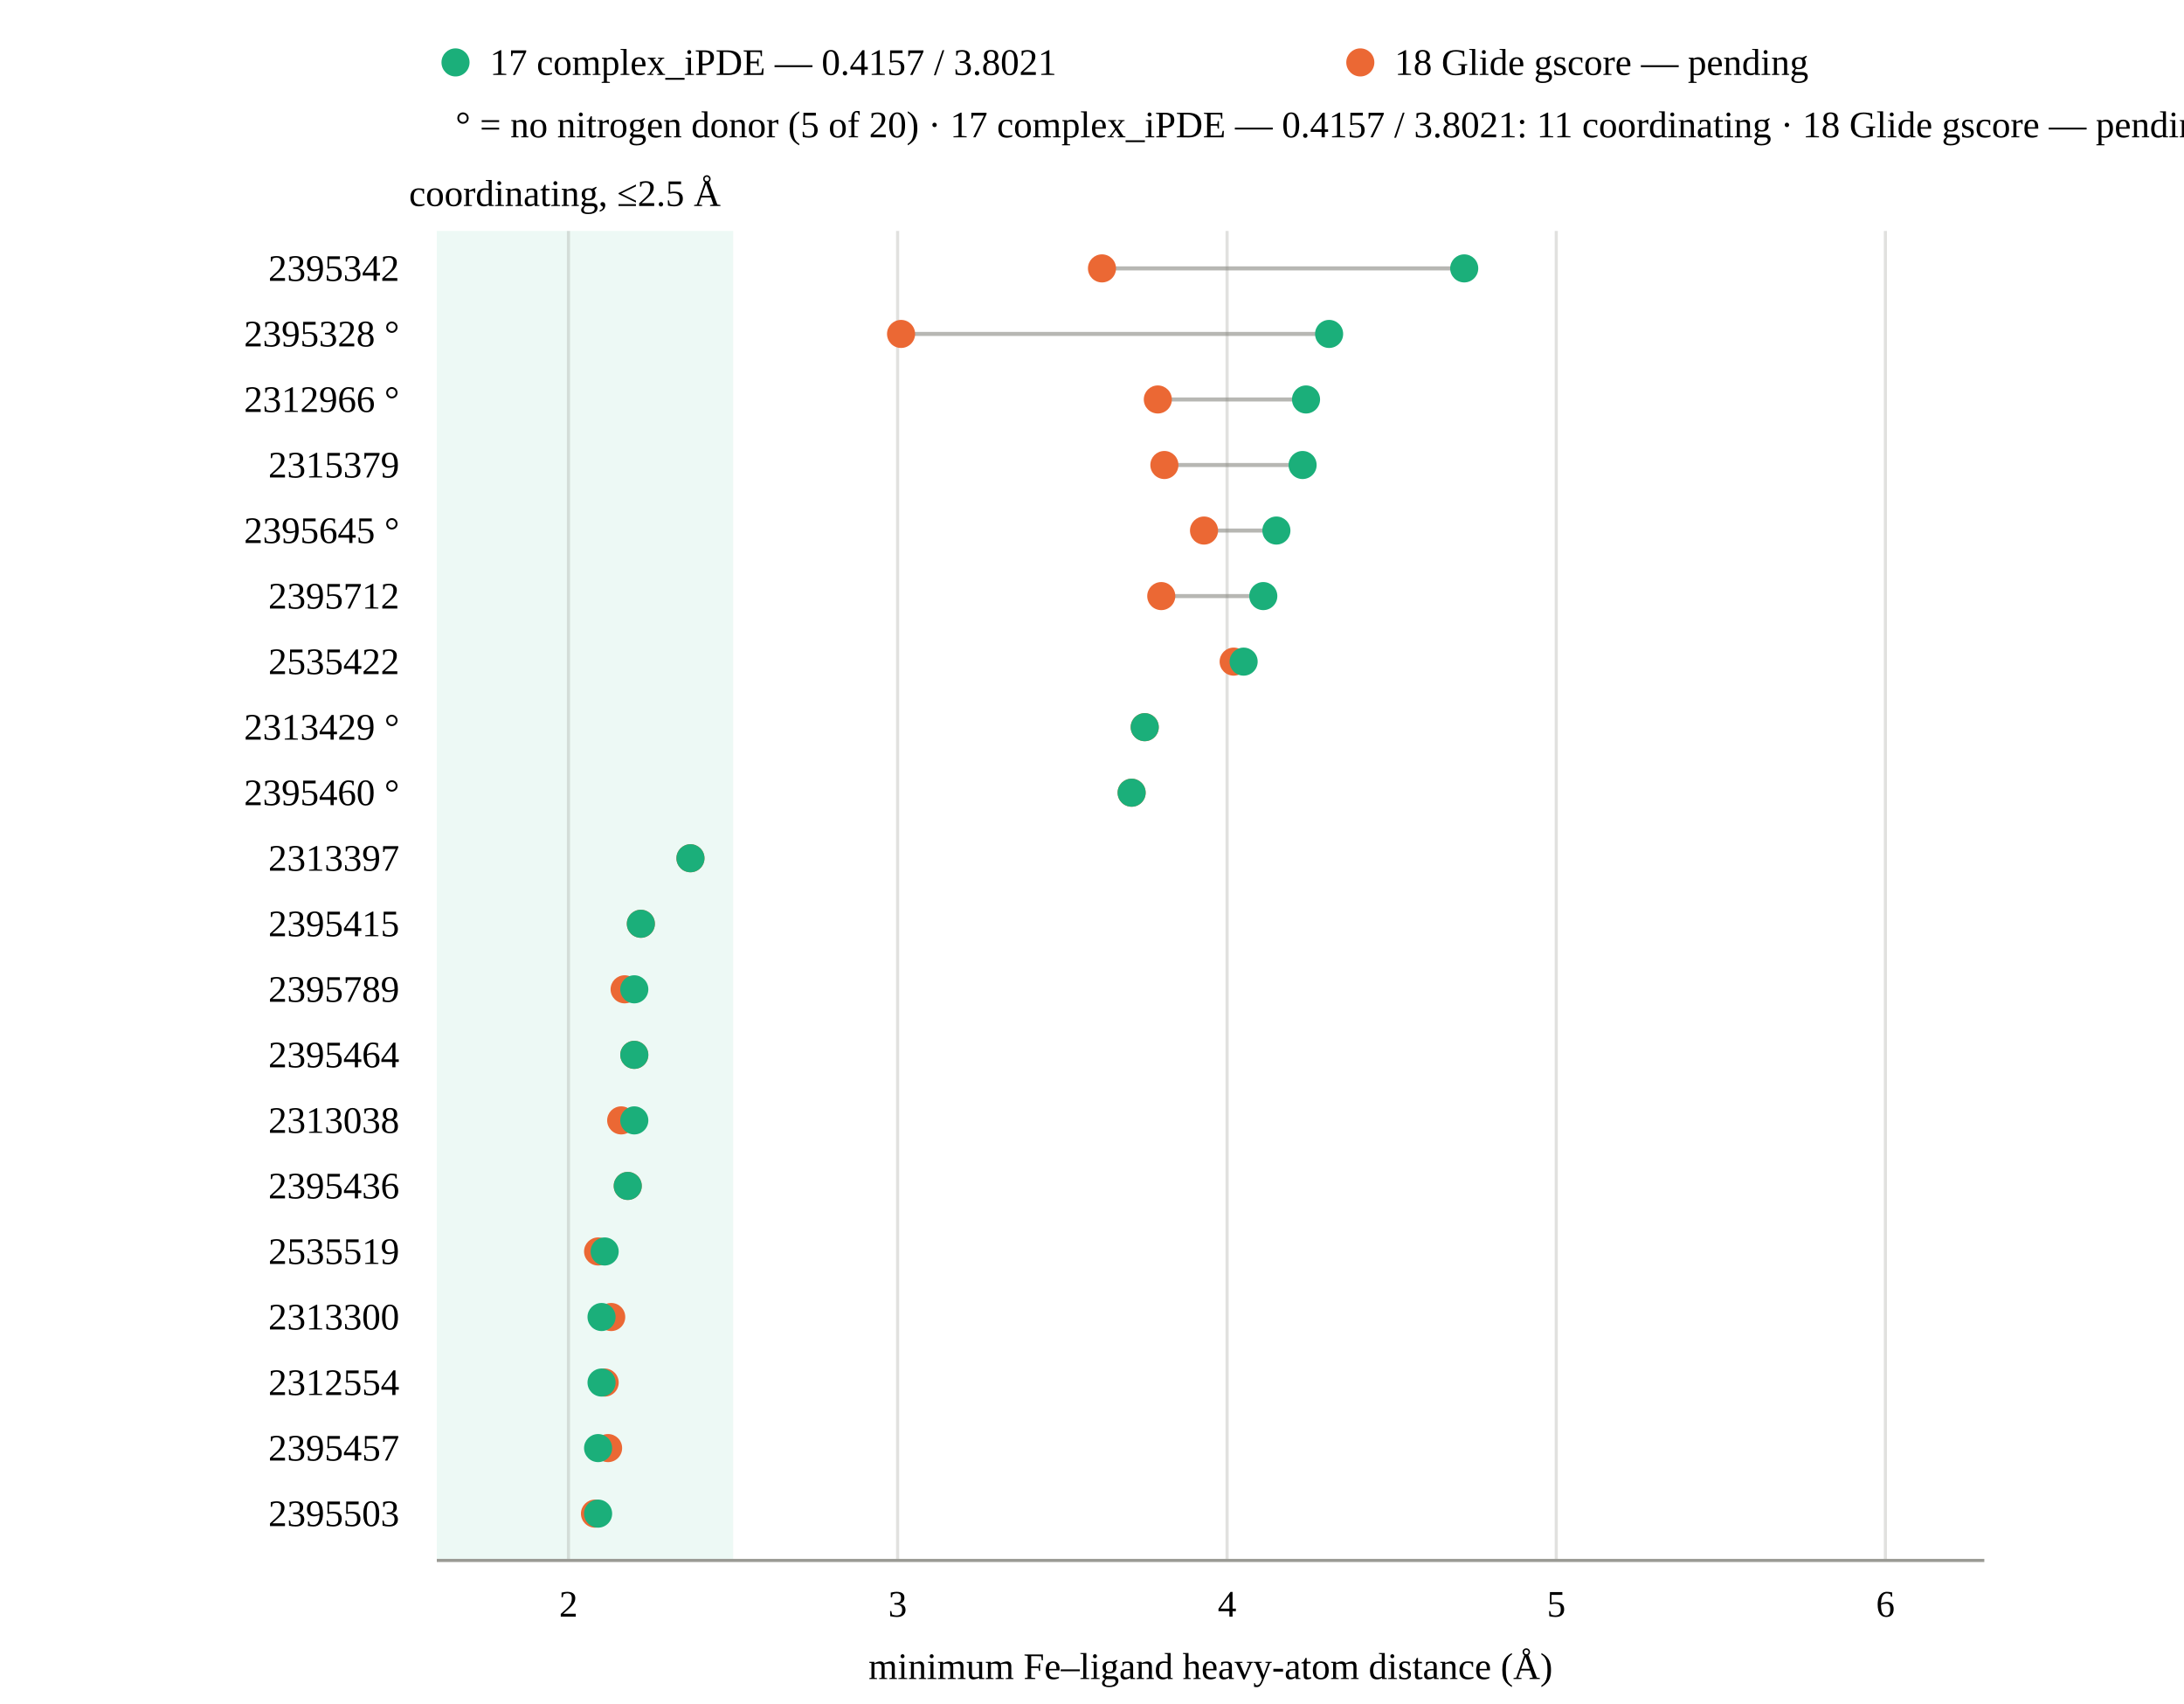
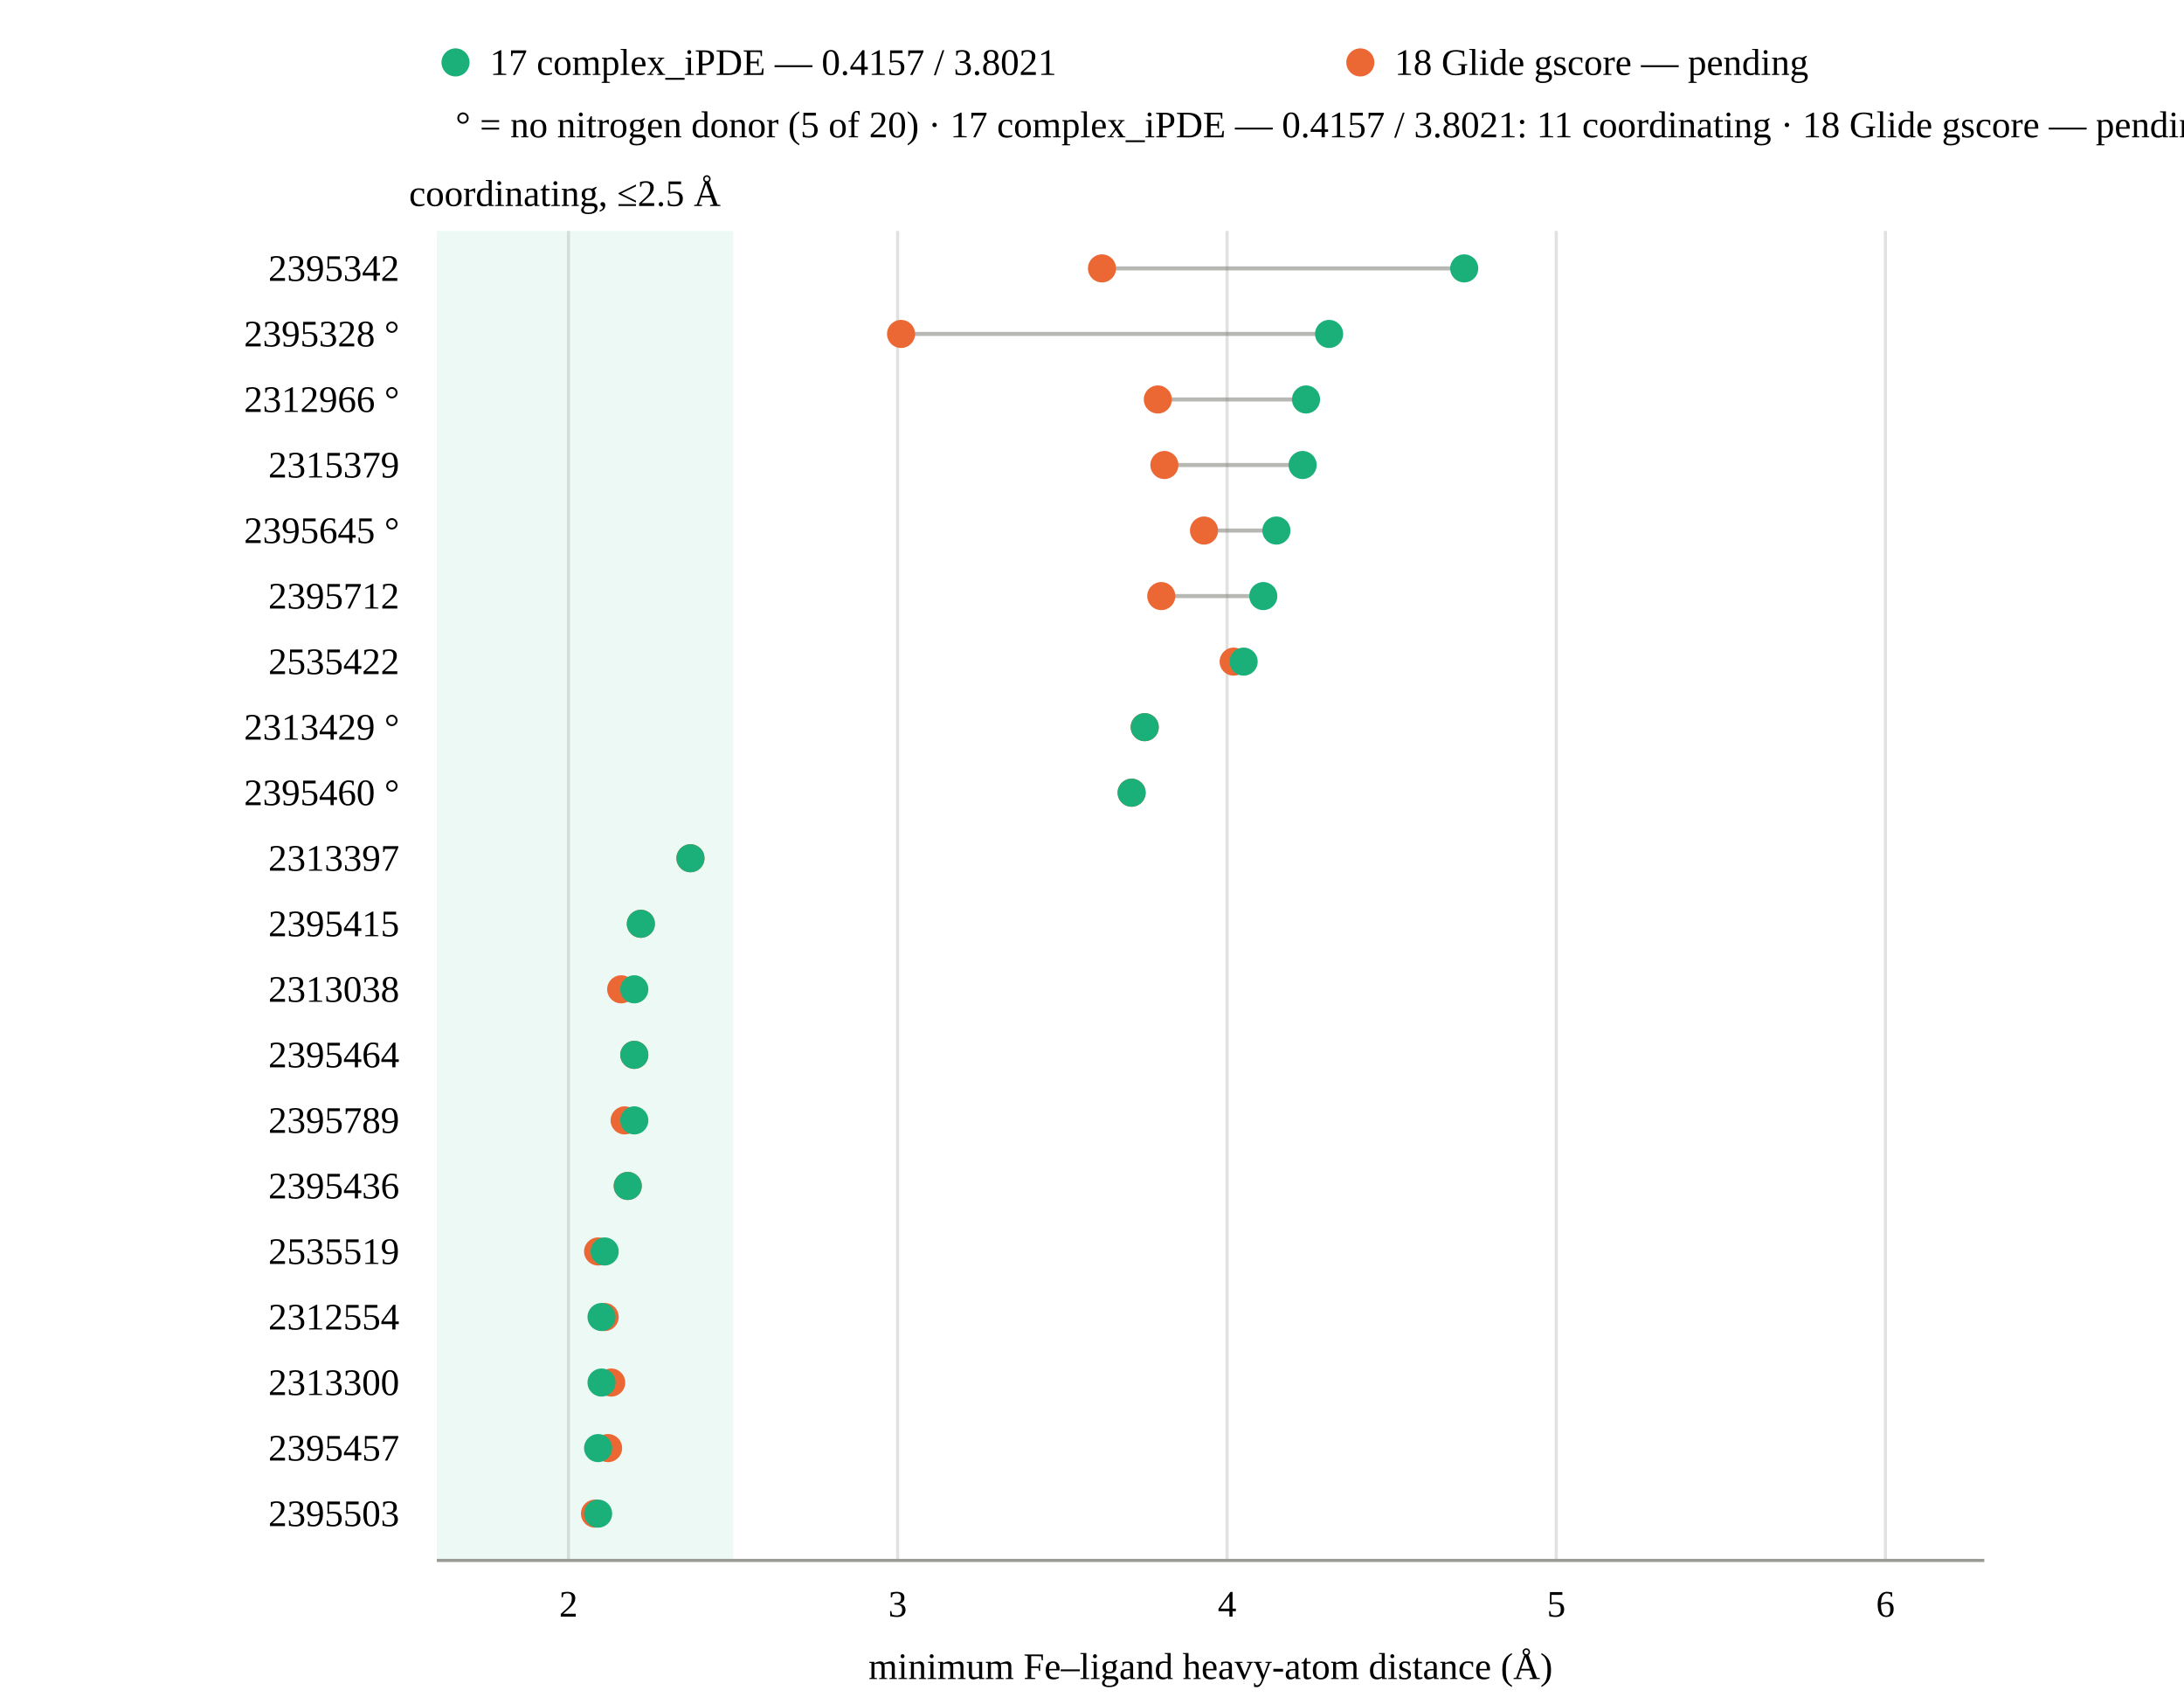
<svg xmlns="http://www.w3.org/2000/svg" viewBox="0 0 700 546" role="img">
  <rect x="140.0" y="74" width="95.0" height="426" fill="#1baf7a" opacity="0.08" />
  <text x="231.0" y="66" text-anchor="end" class="ts">coordinating, ≤2.5 Å</text>
  <line x1="182.2" y1="74" x2="182.2" y2="500" stroke="#9a9a94" stroke-opacity="0.3" />
  <text x="182.2" y="518" text-anchor="middle" class="ts">2</text>
  <line x1="287.7" y1="74" x2="287.7" y2="500" stroke="#9a9a94" stroke-opacity="0.3" />
  <text x="287.7" y="518" text-anchor="middle" class="ts">3</text>
  <line x1="393.3" y1="74" x2="393.3" y2="500" stroke="#9a9a94" stroke-opacity="0.3" />
  <text x="393.3" y="518" text-anchor="middle" class="ts">4</text>
  <line x1="498.8" y1="74" x2="498.8" y2="500" stroke="#9a9a94" stroke-opacity="0.3" />
  <text x="498.8" y="518" text-anchor="middle" class="ts">5</text>
  <line x1="604.3" y1="74" x2="604.3" y2="500" stroke="#9a9a94" stroke-opacity="0.3" />
  <text x="604.3" y="518" text-anchor="middle" class="ts">6</text>
  <text x="128" y="90" text-anchor="end" class="ts">2395342</text>
  <line x1="353.2" y1="86" x2="469.3" y2="86" stroke="#888780" stroke-width="1.3" stroke-opacity="0.6" />
  <circle cx="353.2" cy="86" r="4.5" fill="#eb6834" />
  <circle cx="469.3" cy="86" r="4.5" fill="#1baf7a" />
  <text x="128" y="111" text-anchor="end" class="ts">2395328 °</text>
  <line x1="288.8" y1="107" x2="426.0" y2="107" stroke="#888780" stroke-width="1.3" stroke-opacity="0.6" />
  <circle cx="288.8" cy="107" r="4.5" fill="#eb6834" />
  <circle cx="426.0" cy="107" r="4.5" fill="#1baf7a" />
  <text x="128" y="132" text-anchor="end" class="ts">2312966 °</text>
  <line x1="371.1" y1="128" x2="418.6" y2="128" stroke="#888780" stroke-width="1.3" stroke-opacity="0.6" />
  <circle cx="371.1" cy="128" r="4.5" fill="#eb6834" />
  <circle cx="418.6" cy="128" r="4.5" fill="#1baf7a" />
  <text x="128" y="153" text-anchor="end" class="ts">2315379</text>
  <line x1="373.2" y1="149" x2="417.5" y2="149" stroke="#888780" stroke-width="1.3" stroke-opacity="0.6" />
  <circle cx="373.2" cy="149" r="4.5" fill="#eb6834" />
  <circle cx="417.5" cy="149" r="4.5" fill="#1baf7a" />
  <text x="128" y="174" text-anchor="end" class="ts">2395645 °</text>
  <line x1="385.9" y1="170" x2="409.1" y2="170" stroke="#888780" stroke-width="1.3" stroke-opacity="0.6" />
  <circle cx="385.9" cy="170" r="4.5" fill="#eb6834" />
  <circle cx="409.1" cy="170" r="4.5" fill="#1baf7a" />
  <text x="128" y="195" text-anchor="end" class="ts">2395712</text>
  <line x1="372.2" y1="191" x2="404.9" y2="191" stroke="#888780" stroke-width="1.3" stroke-opacity="0.6" />
  <circle cx="372.2" cy="191" r="4.5" fill="#eb6834" />
  <circle cx="404.9" cy="191" r="4.5" fill="#1baf7a" />
  <text x="128" y="216" text-anchor="end" class="ts">2535422</text>
  <line x1="395.4" y1="212" x2="398.6" y2="212" stroke="#888780" stroke-width="1.3" stroke-opacity="0.6" />
  <circle cx="395.4" cy="212" r="4.5" fill="#eb6834" />
  <circle cx="398.6" cy="212" r="4.5" fill="#1baf7a" />
  <text x="128" y="237" text-anchor="end" class="ts">2313429 °</text>
  <circle cx="366.9" cy="233" r="4.5" fill="#eb6834" />
  <circle cx="366.9" cy="233" r="4.5" fill="#1baf7a" />
  <text x="128" y="258" text-anchor="end" class="ts">2395460 °</text>
  <circle cx="362.7" cy="254" r="4.5" fill="#eb6834" />
  <circle cx="362.7" cy="254" r="4.5" fill="#1baf7a" />
  <text x="128" y="279" text-anchor="end" class="ts">2313397</text>
  <circle cx="221.3" cy="275" r="4.5" fill="#eb6834" />
  <circle cx="221.3" cy="275" r="4.5" fill="#1baf7a" />
  <text x="128" y="300" text-anchor="end" class="ts">2395415</text>
  <circle cx="205.4" cy="296" r="4.5" fill="#eb6834" />
  <circle cx="205.4" cy="296" r="4.5" fill="#1baf7a" />
-   <text x="128" y="321" text-anchor="end" class="ts">2395789</text>
-   <line x1="200.2" y1="317" x2="203.3" y2="317" stroke="#888780" stroke-width="1.3" stroke-opacity="0.6" />
-   <circle cx="200.2" cy="317" r="4.5" fill="#eb6834" />
+   <text x="128" y="321" text-anchor="end" class="ts">2313038</text>
+   <line x1="199.1" y1="317" x2="203.3" y2="317" stroke="#888780" stroke-width="1.3" stroke-opacity="0.6" />
+   <circle cx="199.1" cy="317" r="4.5" fill="#eb6834" />
  <circle cx="203.3" cy="317" r="4.5" fill="#1baf7a" />
  <text x="128" y="342" text-anchor="end" class="ts">2395464</text>
  <circle cx="203.3" cy="338" r="4.5" fill="#eb6834" />
  <circle cx="203.3" cy="338" r="4.5" fill="#1baf7a" />
-   <text x="128" y="363" text-anchor="end" class="ts">2313038</text>
-   <line x1="199.1" y1="359" x2="203.3" y2="359" stroke="#888780" stroke-width="1.3" stroke-opacity="0.6" />
-   <circle cx="199.1" cy="359" r="4.5" fill="#eb6834" />
+   <text x="128" y="363" text-anchor="end" class="ts">2395789</text>
+   <line x1="200.2" y1="359" x2="203.3" y2="359" stroke="#888780" stroke-width="1.3" stroke-opacity="0.6" />
+   <circle cx="200.2" cy="359" r="4.5" fill="#eb6834" />
  <circle cx="203.3" cy="359" r="4.5" fill="#1baf7a" />
  <text x="128" y="384" text-anchor="end" class="ts">2395436</text>
  <circle cx="201.2" cy="380" r="4.5" fill="#eb6834" />
  <circle cx="201.2" cy="380" r="4.5" fill="#1baf7a" />
  <text x="128" y="405" text-anchor="end" class="ts">2535519</text>
  <line x1="191.7" y1="401" x2="193.8" y2="401" stroke="#888780" stroke-width="1.3" stroke-opacity="0.6" />
  <circle cx="191.7" cy="401" r="4.5" fill="#eb6834" />
  <circle cx="193.8" cy="401" r="4.5" fill="#1baf7a" />
-   <text x="128" y="426" text-anchor="end" class="ts">2313300</text>
-   <line x1="192.8" y1="422" x2="195.9" y2="422" stroke="#888780" stroke-width="1.3" stroke-opacity="0.6" />
-   <circle cx="195.9" cy="422" r="4.5" fill="#eb6834" />
+   <text x="128" y="426" text-anchor="end" class="ts">2312554</text>
+   <circle cx="193.8" cy="422" r="4.5" fill="#eb6834" />
  <circle cx="192.8" cy="422" r="4.5" fill="#1baf7a" />
-   <text x="128" y="447" text-anchor="end" class="ts">2312554</text>
-   <circle cx="193.8" cy="443" r="4.5" fill="#eb6834" />
+   <text x="128" y="447" text-anchor="end" class="ts">2313300</text>
+   <line x1="192.8" y1="443" x2="195.9" y2="443" stroke="#888780" stroke-width="1.3" stroke-opacity="0.6" />
+   <circle cx="195.9" cy="443" r="4.5" fill="#eb6834" />
  <circle cx="192.8" cy="443" r="4.5" fill="#1baf7a" />
  <text x="128" y="468" text-anchor="end" class="ts">2395457</text>
  <line x1="191.7" y1="464" x2="194.9" y2="464" stroke="#888780" stroke-width="1.3" stroke-opacity="0.6" />
  <circle cx="194.9" cy="464" r="4.5" fill="#eb6834" />
  <circle cx="191.7" cy="464" r="4.5" fill="#1baf7a" />
  <text x="128" y="489" text-anchor="end" class="ts">2395503</text>
  <circle cx="190.7" cy="485" r="4.5" fill="#eb6834" />
  <circle cx="191.7" cy="485" r="4.5" fill="#1baf7a" />
  <line x1="140" y1="500" x2="636" y2="500" stroke="#9a9a94" />
  <text x="388" y="538" text-anchor="middle" class="ts">minimum Fe–ligand heavy-atom distance (Å)</text>
  <circle cx="146" cy="20" r="4.5" fill="#1baf7a" />
  <text x="157" y="24" class="ts">17 complex_iPDE — 0.4157 / 3.8021</text>
  <circle cx="436" cy="20" r="4.5" fill="#eb6834" />
  <text x="447" y="24" class="ts">18 Glide gscore — pending</text>
  <text x="146" y="44" class="ts">° = no nitrogen donor (5 of 20) · 17 complex_iPDE — 0.4157 / 3.8021: 11 coordinating · 18 Glide gscore — pending: 11 coordinating</text>
</svg>
